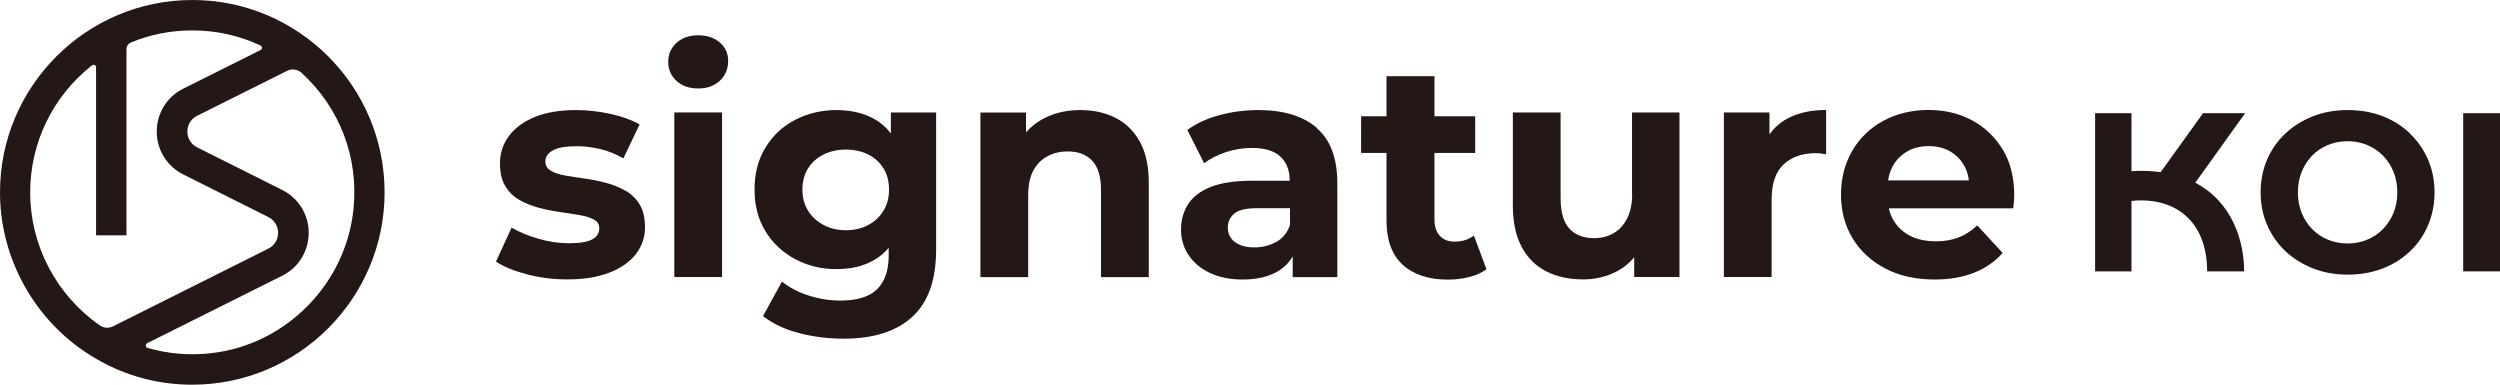
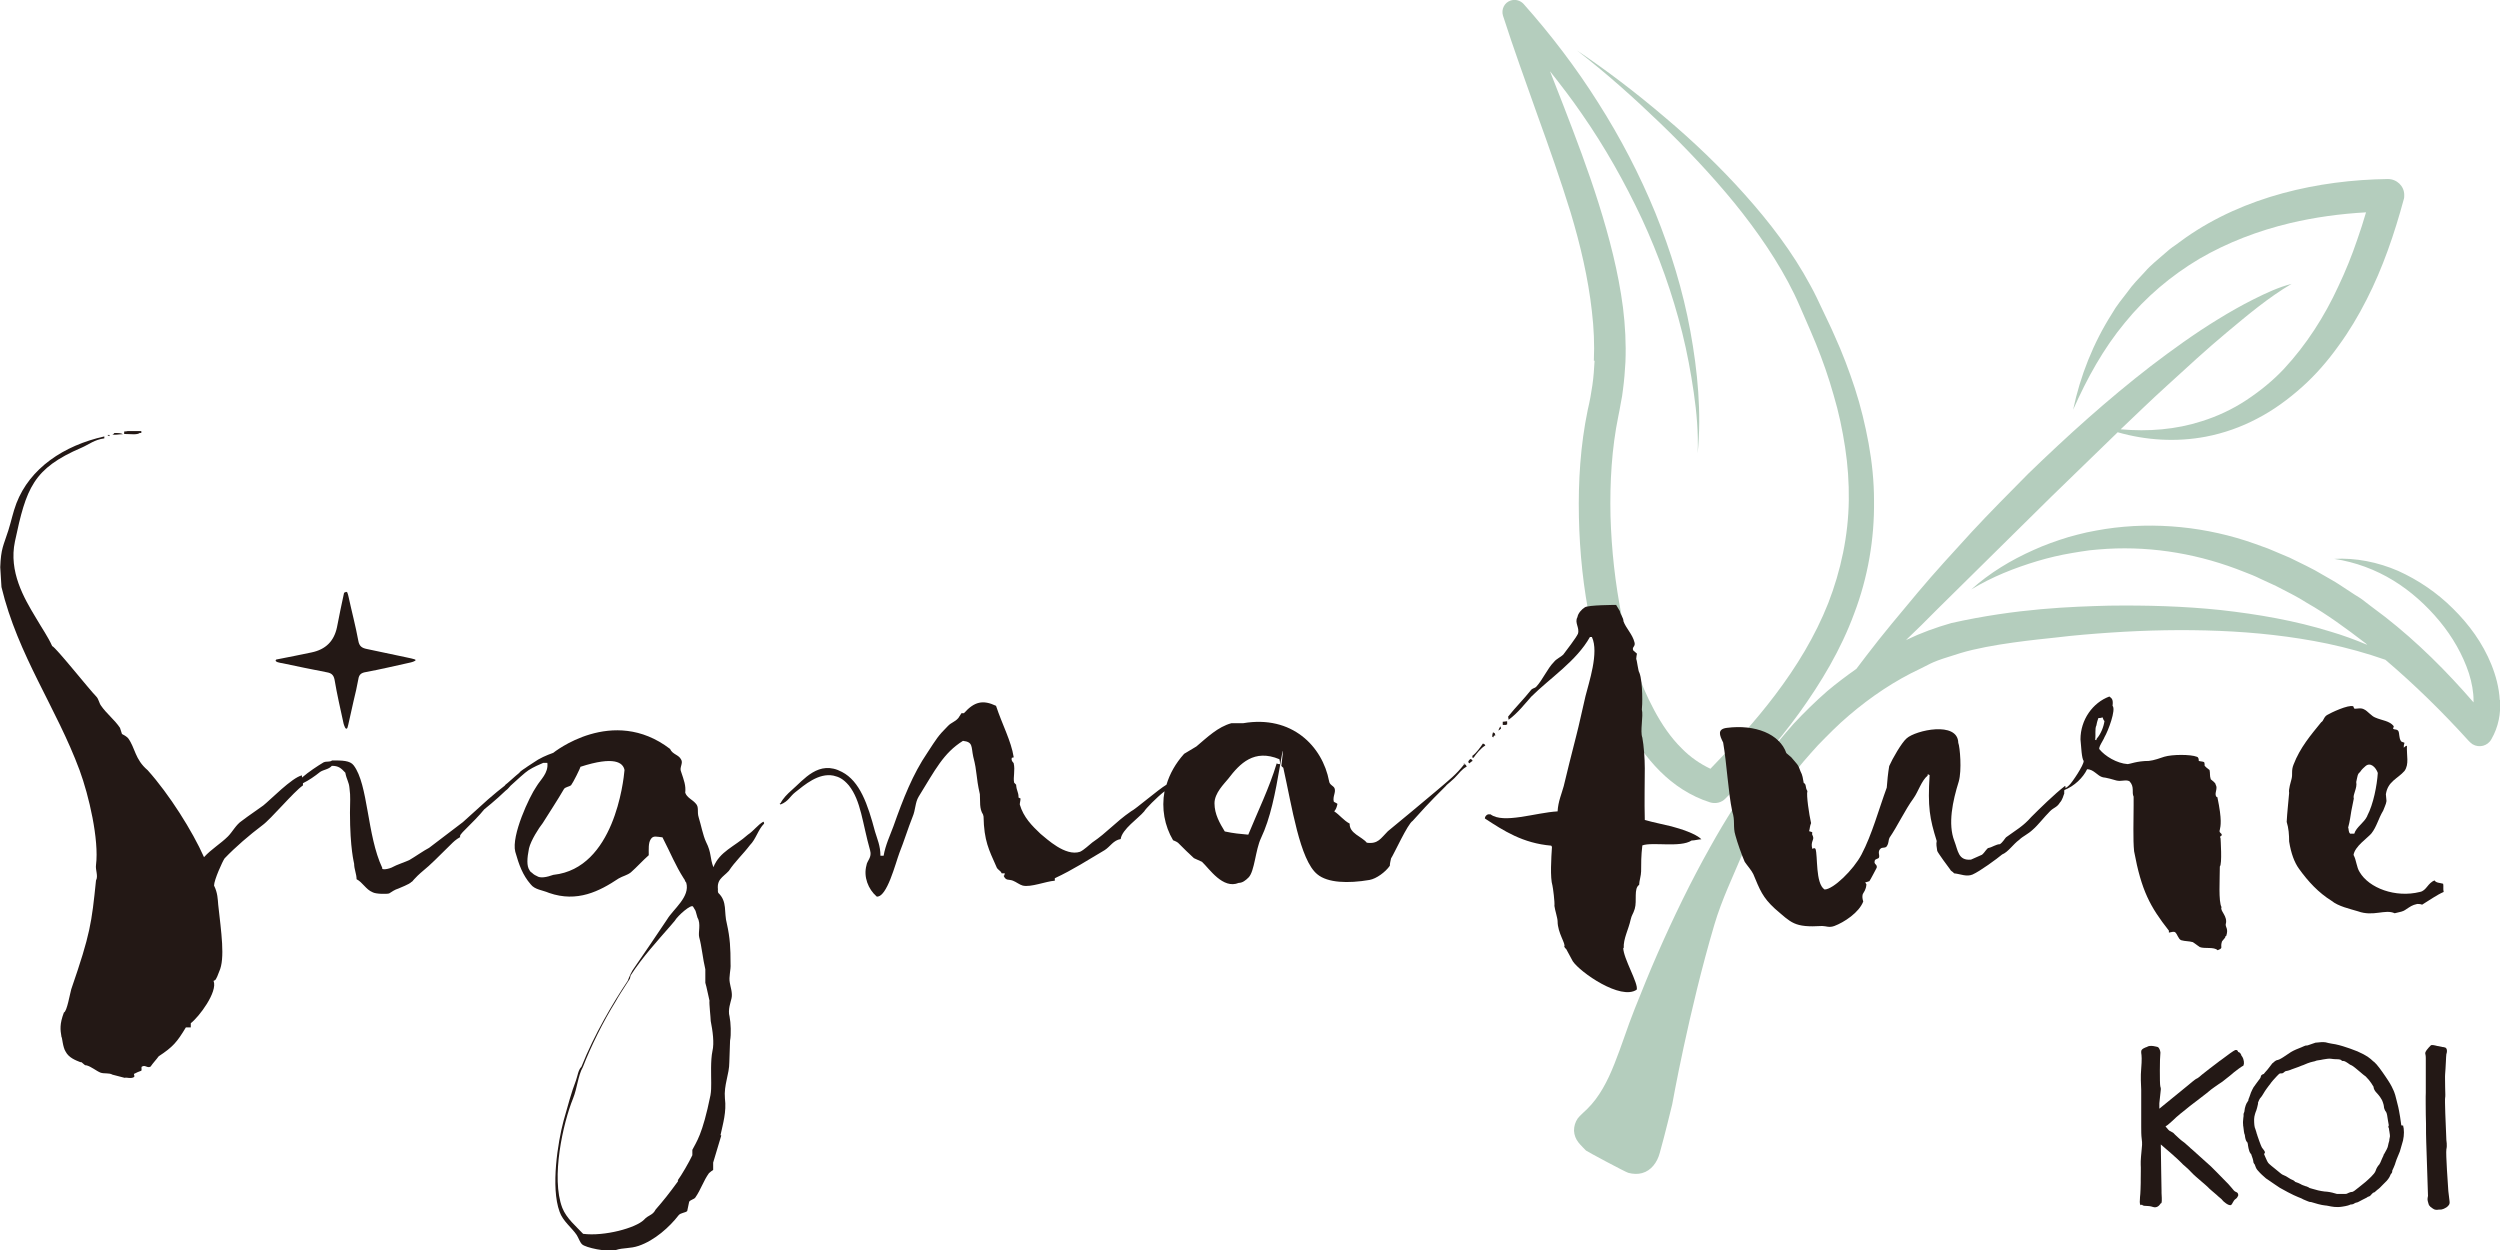
- <svg xmlns="http://www.w3.org/2000/svg" id="b" data-name="圖層 2" width="230.31" height="35.43" viewBox="0 0 230.31 35.43">
+ <svg xmlns="http://www.w3.org/2000/svg" id="b" data-name="圖層 2" width="102.08" height="51.04" viewBox="0 0 102.08 51.04">
  <defs>
    <style>
-       .d {
+       .e {
+         fill: #b4cdbd;
+       }
+ 
+       .f {
        fill: #231815;
      }
    </style>
  </defs>
-   <g id="c" data-name="說明">
-     <g>
+   <g id="c" data-name="b">
+     <g id="d" data-name="c">
      <g>
-         <g>
-           <path class="d" d="M57.6,17.56c-.55-.31-1.15-.55-1.79-.72-.64-.17-1.29-.3-1.94-.39-.66-.09-1.26-.19-1.8-.28-.55-.09-.99-.24-1.32-.44-.34-.2-.51-.48-.51-.86,0-.41,.23-.75,.68-1.01,.45-.26,1.18-.39,2.2-.39,.68,0,1.39,.08,2.13,.25,.74,.17,1.47,.46,2.18,.87l1.49-3.13c-.73-.41-1.63-.74-2.69-.97-1.06-.23-2.12-.35-3.17-.35-1.47,0-2.72,.21-3.75,.62-1.03,.41-1.83,.99-2.4,1.73-.56,.74-.85,1.59-.85,2.55,0,.86,.16,1.57,.49,2.11,.33,.55,.77,.97,1.32,1.28,.55,.31,1.16,.55,1.8,.72,.65,.17,1.3,.3,1.96,.39,.66,.09,1.25,.19,1.79,.28,.54,.09,.97,.23,1.3,.41,.33,.18,.49,.45,.49,.8,0,.43-.21,.77-.63,1.01-.42,.24-1.14,.37-2.16,.37-.92,0-1.86-.14-2.8-.41-.95-.27-1.78-.62-2.49-1.03l-1.44,3.13c.71,.47,1.66,.86,2.85,1.17,1.18,.31,2.42,.47,3.72,.47,1.52,0,2.81-.21,3.87-.62,1.06-.41,1.87-.98,2.44-1.7,.56-.72,.85-1.55,.85-2.47,0-.86-.16-1.57-.49-2.11-.33-.54-.77-.97-1.32-1.28Z" />
-           <path class="d" d="M64.32,3.25c-.83,0-1.49,.24-2,.7-.51,.47-.76,1.05-.76,1.75s.25,1.28,.76,1.75c.51,.47,1.17,.7,2,.7s1.49-.24,2-.72c.51-.48,.76-1.09,.76-1.82,0-.69-.26-1.26-.77-1.7-.52-.44-1.18-.66-1.99-.66Z" />
-           <rect class="d" x="62.12" y="10.36" width="4.4" height="15.16" />
-           <path class="d" d="M82.07,12.29c-.45-.58-.99-1.04-1.62-1.38-.97-.52-2.11-.77-3.42-.77s-2.63,.3-3.78,.9c-1.15,.6-2.06,1.45-2.73,2.55-.68,1.1-1.01,2.39-1.01,3.87s.34,2.75,1.01,3.85c.68,1.1,1.59,1.95,2.73,2.56,1.15,.61,2.4,.92,3.78,.92s2.46-.26,3.42-.79c.54-.3,1.01-.69,1.42-1.16v.71c0,1.37-.36,2.4-1.07,3.1-.71,.69-1.84,1.04-3.38,1.04-1,0-1.98-.16-2.94-.47-.97-.31-1.78-.74-2.44-1.28l-1.75,3.18c.88,.69,1.99,1.22,3.31,1.56,1.32,.35,2.7,.52,4.13,.52,2.74,0,4.85-.67,6.31-2.01,1.47-1.34,2.2-3.41,2.2-6.21V10.36h-4.17v1.93Zm-.68,7.12c-.34,.56-.81,1.01-1.41,1.32-.6,.32-1.29,.48-2.06,.48s-1.43-.16-2.04-.48c-.61-.32-1.09-.76-1.44-1.32-.35-.56-.52-1.21-.52-1.94s.17-1.4,.52-1.96c.35-.55,.83-.98,1.44-1.28,.61-.3,1.29-.45,2.04-.45s1.46,.15,2.06,.45c.6,.3,1.07,.73,1.41,1.28,.34,.55,.51,1.21,.51,1.96s-.17,1.38-.51,1.94Z" />
-           <path class="d" d="M102.77,10.86c-.95-.48-2.02-.72-3.23-.72-1.3,0-2.45,.27-3.47,.82-.6,.32-1.11,.74-1.55,1.23v-1.82h-4.2v15.16h4.4v-7.5c0-.96,.16-1.73,.47-2.31,.31-.58,.74-1.02,1.3-1.32,.55-.3,1.18-.45,1.87-.45,.98,0,1.73,.29,2.27,.87,.54,.58,.8,1.48,.8,2.71v8h4.4v-8.68c0-1.54-.27-2.8-.82-3.79-.55-.99-1.29-1.72-2.24-2.2Z" />
-           <path class="d" d="M121.3,11.77c-1.28-1.09-3.07-1.63-5.38-1.63-1.2,0-2.39,.15-3.55,.46-1.17,.31-2.16,.77-2.99,1.37l1.55,3.07c.56-.43,1.24-.77,2.01-1.03,.78-.25,1.57-.38,2.38-.38,1.18,0,2.06,.26,2.63,.79,.57,.53,.86,1.26,.86,2.2v.03h-3.47c-1.56,0-2.82,.19-3.78,.56-.96,.38-1.66,.91-2.1,1.59-.44,.69-.66,1.47-.66,2.35s.23,1.64,.69,2.34c.46,.7,1.11,1.24,1.96,1.65,.85,.4,1.85,.61,3.02,.61,1.33,0,2.42-.26,3.27-.77,.58-.35,1.02-.81,1.35-1.36v1.91h4.11v-8.65c0-2.31-.64-4.01-1.92-5.1Zm-3.73,10.51c-.59,.34-1.26,.51-2.01,.51s-1.35-.16-1.79-.49c-.44-.33-.66-.77-.66-1.34,0-.51,.19-.93,.58-1.27,.38-.34,1.09-.51,2.13-.51h3.02v1.55c-.24,.7-.66,1.21-1.25,1.55Z" />
-           <path class="d" d="M133.98,22.26c-.56,0-1.01-.18-1.34-.54-.33-.36-.49-.85-.49-1.49v-6.14h3.75v-3.38h-3.75v-3.69h-4.42v3.69h-2.34v3.38h2.34v6.23c0,1.8,.5,3.16,1.49,4.07,1,.91,2.39,1.37,4.17,1.37,.68,0,1.33-.08,1.96-.24,.63-.16,1.16-.4,1.59-.72l-1.16-3.1c-.49,.38-1.09,.56-1.8,.56Z" />
-           <path class="d" d="M150.36,17.89c0,.9-.16,1.65-.47,2.25-.31,.6-.73,1.05-1.25,1.35-.53,.3-1.13,.45-1.8,.45-.98,0-1.73-.3-2.27-.89-.54-.59-.8-1.53-.8-2.8v-7.89h-4.4v8.57c0,1.54,.27,2.82,.82,3.83,.54,1.01,1.31,1.77,2.28,2.25,.98,.49,2.1,.73,3.38,.73,1.16,0,2.24-.27,3.21-.8,.58-.32,1.07-.74,1.49-1.24v1.82h4.17V10.36h-4.37v7.52Z" />
-           <path class="d" d="M163.01,12.38v-2.02h-4.2v15.16h4.4v-7.16c0-1.45,.37-2.52,1.1-3.21,.73-.69,1.72-1.04,2.96-1.04,.15,0,.31,0,.47,.03,.16,.02,.32,.05,.49,.08v-4.09c-1.43,0-2.64,.28-3.64,.83-.64,.36-1.16,.84-1.58,1.41Z" />
-           <path class="d" d="M184.51,13.8c-.7-1.16-1.64-2.07-2.83-2.71-1.19-.64-2.53-.96-4.02-.96s-2.93,.33-4.16,1c-1.23,.67-2.19,1.59-2.87,2.78-.69,1.18-1.03,2.53-1.03,4.03s.36,2.84,1.07,4.02c.71,1.17,1.72,2.1,3.02,2.78,1.3,.68,2.81,1.01,4.54,1.01,1.37,0,2.58-.21,3.64-.63,1.05-.42,1.93-1.03,2.62-1.82l-2.34-2.54c-.51,.49-1.07,.86-1.68,1.1-.61,.24-1.31,.37-2.1,.37-.92,0-1.71-.16-2.37-.49-.66-.33-1.17-.8-1.55-1.42-.21-.34-.35-.72-.44-1.13h11.46c.02-.19,.04-.39,.06-.61,.02-.22,.03-.41,.03-.58,0-1.63-.35-3.03-1.04-4.2Zm-8.81,.15c.57-.33,1.24-.49,1.99-.49s1.41,.16,1.97,.49c.56,.33,1,.78,1.32,1.37,.21,.39,.34,.82,.4,1.3h-7.44c.07-.47,.21-.9,.41-1.28,.32-.59,.77-1.05,1.34-1.38Z" />
-         </g>
-         <g>
-           <path class="d" d="M222,12.27c-.73-.68-1.57-1.21-2.54-1.58-.97-.37-2.03-.55-3.19-.55s-2.22,.19-3.19,.57c-.97,.38-1.82,.91-2.54,1.59-.73,.68-1.29,1.48-1.68,2.4-.4,.91-.6,1.92-.6,3.02s.2,2.09,.6,3.01c.4,.92,.96,1.72,1.68,2.41,.73,.68,1.58,1.21,2.55,1.59,.98,.38,2.04,.57,3.2,.57s2.2-.19,3.17-.55c.97-.37,1.82-.9,2.54-1.58,.73-.68,1.29-1.49,1.68-2.42,.4-.93,.6-1.94,.6-3.02s-.2-2.11-.6-3.03c-.4-.92-.96-1.72-1.68-2.41Zm-1.5,7.34c-.23,.57-.55,1.06-.97,1.49-.42,.43-.9,.75-1.45,.98-.55,.23-1.15,.35-1.81,.35s-1.26-.12-1.82-.35c-.56-.23-1.04-.56-1.45-.98-.41-.43-.73-.92-.96-1.49-.23-.57-.35-1.2-.35-1.89s.12-1.33,.35-1.89c.23-.57,.55-1.06,.96-1.49,.41-.43,.9-.75,1.45-.98,.56-.23,1.16-.35,1.82-.35s1.26,.12,1.81,.35c.55,.23,1.04,.56,1.45,.98,.42,.43,.74,.92,.97,1.49,.23,.57,.35,1.2,.35,1.89s-.12,1.33-.35,1.89Z" />
-           <rect class="d" x="226.92" y="10.43" width="3.39" height="14.57" />
-           <path class="d" d="M202.24,16.83l4.59-6.4h-3.88l-3.9,5.43c-.56-.08-1.16-.12-1.8-.12-.31,0-.6,.01-.89,.03v-5.34h-3.35v14.57h3.35v-6.49c.29-.03,.59-.05,.89-.05,3.44,0,6.08,2.15,6.08,6.54h3.41c0-2.84-1.12-6.41-4.52-8.17Z" />
-         </g>
+         <path class="e" d="M65.11,14.73c-.02,.33-.04,.66-.09,1-.03,.16-.05,.33-.08,.49l-.05,.25-.06,.27c-.3,1.45-.39,2.92-.36,4.37,.03,1.45,.18,2.91,.48,4.34,.3,1.43,.75,2.85,1.47,4.18,.36,.66,.8,1.3,1.36,1.86,.56,.56,1.25,1.02,2.04,1.27h0c.22,.07,.47,.02,.64-.16,1.07-1.08,2.09-2.23,3-3.48,.9-1.25,1.71-2.6,2.25-4.07,.56-1.47,.83-3.04,.81-4.61,0-.78-.08-1.56-.22-2.33-.14-.76-.32-1.51-.56-2.25-.24-.73-.51-1.45-.83-2.15-.15-.35-.32-.69-.48-1.03-.16-.34-.32-.69-.51-1.03-.73-1.36-1.67-2.58-2.68-3.71s-2.11-2.18-3.26-3.15c-1.15-.98-2.35-1.9-3.59-2.73,1.19,.92,2.31,1.92,3.39,2.96,1.08,1.04,2.11,2.13,3.05,3.28,.93,1.15,1.79,2.39,2.43,3.7,.16,.33,.3,.67,.45,1.01,.15,.34,.3,.69,.44,1.03,.28,.69,.52,1.38,.72,2.09,.21,.7,.36,1.42,.47,2.14,.11,.72,.16,1.44,.15,2.16-.02,1.44-.32,2.86-.84,4.2-.53,1.34-1.29,2.59-2.17,3.75-.8,1.06-1.7,2.04-2.64,3.01-.42-.2-.82-.47-1.17-.83-.45-.44-.82-.99-1.13-1.57-.63-1.17-1.04-2.48-1.32-3.82-.27-1.35-.42-2.72-.46-4.1-.03-1.38,.05-2.76,.32-4.08l.05-.25,.05-.28c.04-.19,.07-.37,.09-.56,.05-.37,.08-.75,.1-1.12,.03-.75-.01-1.49-.1-2.22-.19-1.46-.56-2.87-.99-4.24s-.94-2.71-1.45-4.03c-.18-.46-.36-.93-.54-1.38,.45,.57,.89,1.14,1.3,1.74,.94,1.35,1.75,2.79,2.45,4.28,.69,1.49,1.25,3.06,1.65,4.66,.2,.8,.35,1.62,.47,2.44s.19,1.65,.16,2.48c.16-1.66,0-3.35-.3-4.99-.3-1.65-.8-3.27-1.43-4.83-.64-1.56-1.42-3.06-2.33-4.49-.9-1.43-1.93-2.78-3.05-4.04-.13-.14-.33-.2-.52-.14-.26,.08-.4,.36-.32,.62h0c.44,1.37,.93,2.71,1.4,4.04,.48,1.33,.95,2.66,1.36,3.99,.4,1.33,.72,2.69,.87,4.04,.08,.68,.11,1.35,.08,2.02h0Z" />
+         <path class="e" d="M102.07,28.58c-.03-.51-.16-.99-.34-1.44-.36-.89-.92-1.65-1.57-2.29-.65-.65-1.42-1.17-2.24-1.54-.83-.36-1.74-.54-2.61-.49,.87,.13,1.69,.44,2.41,.88,.72,.44,1.36,1.02,1.89,1.66,.53,.64,.95,1.37,1.2,2.13,.12,.38,.19,.76,.19,1.12v.07c-1.09-1.26-2.28-2.45-3.61-3.49l-.61-.46-.3-.23c-.1-.08-.21-.14-.32-.21l-.64-.42c-.21-.14-.44-.26-.66-.39-.44-.27-.91-.48-1.37-.71-.23-.1-.47-.2-.71-.3-.12-.05-.23-.1-.36-.14l-.36-.13c-1.94-.69-4.07-.91-6.1-.6-.26,.04-.51,.09-.76,.14-.25,.06-.5,.12-.74,.19-.49,.15-.97,.32-1.43,.53-.92,.41-1.8,.94-2.54,1.61,.85-.52,1.77-.88,2.7-1.16,.47-.14,.94-.25,1.42-.33,.24-.04,.48-.08,.71-.11,.24-.02,.48-.05,.72-.06,1.92-.11,3.82,.23,5.59,.94l.33,.13c.11,.04,.22,.1,.33,.15l.65,.3c.42,.22,.86,.43,1.26,.69,.83,.47,1.61,1.05,2.37,1.63,.03,.02,.06,.05,.09,.08-.5-.21-.99-.39-1.5-.54-1.45-.45-2.96-.71-4.48-.88-1.51-.16-3.04-.2-4.56-.18-1.51,.04-3.76,.11-6.44,.71-.63,.18-1.24,.4-1.82,.68-.02,0-.03,.02-.05,.03,.43-.41,.86-.83,1.27-1.25l4.68-4.62c.9-.88,1.81-1.75,2.71-2.63,1.15,.33,2.39,.41,3.6,.18,.73-.14,1.44-.39,2.1-.74,.66-.34,1.27-.79,1.83-1.29,.56-.5,1.05-1.07,1.48-1.67,.44-.6,.82-1.24,1.15-1.89,.67-1.31,1.14-2.7,1.52-4.1,.02-.05,.02-.12,.02-.18,0-.36-.3-.65-.67-.65h0c-1.44,.02-2.89,.2-4.29,.58-1.4,.38-2.76,.97-3.96,1.81l-.44,.32c-.07,.05-.15,.1-.22,.16l-.21,.18c-.27,.24-.56,.46-.8,.74-.25,.27-.5,.52-.71,.82-.22,.29-.45,.56-.63,.88-.77,1.21-1.3,2.55-1.59,3.93,.57-1.29,1.24-2.5,2.11-3.55,.86-1.06,1.9-1.93,3.04-2.61,1.15-.67,2.41-1.15,3.71-1.46,1.01-.24,2.05-.38,3.1-.44-.11,.38-.23,.75-.36,1.12-.22,.65-.48,1.29-.77,1.9-.57,1.24-1.31,2.39-2.22,3.37-.46,.49-.98,.91-1.54,1.28-.56,.37-1.18,.66-1.82,.86-1.05,.34-2.18,.43-3.31,.33,.63-.6,1.25-1.2,1.9-1.79,.81-.74,1.61-1.48,2.45-2.18s1.68-1.41,2.63-1.97c-.54,.14-1.05,.38-1.55,.63-.5,.25-.99,.53-1.46,.82-.95,.58-1.86,1.24-2.74,1.91-1.76,1.36-3.41,2.85-5,4.39-.78,.79-1.56,1.57-2.31,2.38-.37,.41-.75,.82-1.12,1.23l-.55,.62c-.18,.21-.36,.42-.54,.63-.71,.85-1.42,1.69-2.09,2.57-.14,.18-.27,.36-.41,.54-.41,.29-.81,.59-1.19,.91-.48,.42-.94,.87-1.37,1.33-.42,.48-.83,.96-1.2,1.48-.45,.62-.86,1.27-1.24,1.93-.34,.53-.66,1.07-.96,1.61-.8,1.42-1.51,2.89-2.16,4.37-.33,.75-.63,1.5-.93,2.25-.15,.38-.29,.76-.42,1.14s-.27,.75-.41,1.11c-.28,.71-.62,1.36-1.11,1.84,0,0-.34,.31-.39,.39-.1,.15-.15,.31-.15,.5,.01,.18,.07,.34,.19,.49,.06,.08,.3,.32,.3,.32,.03,.03,1.63,.89,1.73,.91,.19,.05,.38,.06,.56,.01,.37-.1,.62-.44,.72-.82l.17-.63,.15-.59,.19-.77s.68-3.82,1.72-7.33c.3-1.02,.77-1.99,1.18-2.97,.56-1.06,1.19-2.06,1.91-3,.35-.48,.74-.92,1.14-1.36,.41-.42,.82-.84,1.27-1.22,.89-.76,1.87-1.42,2.92-1.91,.52-.25,.38-.25,1.62-.63,1.25-.38,3.19-.56,3.92-.64,.74-.09,1.48-.15,2.22-.2,1.48-.1,2.96-.13,4.44-.07s2.96,.22,4.41,.52c.8,.17,1.6,.39,2.37,.66,1.2,1.02,2.33,2.13,3.4,3.31l.03,.03s.08,.08,.13,.11c.27,.16,.62,.07,.77-.21,.29-.5,.39-1.07,.35-1.58v-.02Zm-35.95,17.85h0Zm2.08-5.66h0v0h0Z" />
      </g>
-       <path class="d" d="M17.72,0C7.95,0,0,7.95,0,17.72c0,5.62,2.72,10.96,7.27,14.3,.74,.54,1.54,1.03,2.36,1.46,2.52,1.3,5.24,1.96,8.08,1.96,9.77,0,17.72-7.95,17.72-17.72S27.49,0,17.72,0ZM8.47,6.02s.09-.05,.15-.05c.04,0,.07,0,.1,.02,.08,.04,.13,.12,.13,.21v15.48h2.8V4.55c0-.28,.17-.54,.42-.64,1.8-.74,3.7-1.11,5.64-1.11,2.2,0,4.31,.47,6.29,1.39,.12,.06,.13,.17,.13,.21,0,.03,0,.15-.13,.21l-7.12,3.56c-1.51,.75-2.44,2.27-2.44,3.95s.94,3.2,2.44,3.95l7.85,3.93c.55,.28,.89,.83,.89,1.45s-.34,1.17-.89,1.45l-14.33,7.17c-.38,.19-.84,.16-1.2-.09-4.02-2.8-6.42-7.38-6.42-12.25,0-4.58,2.07-8.84,5.68-11.7Zm5.08,25.6l12.45-6.22c1.51-.75,2.44-2.27,2.44-3.95s-.94-3.2-2.44-3.95l-7.85-3.93c-.55-.28-.89-.83-.89-1.45s.34-1.17,.89-1.45l8.31-4.15c.17-.08,.34-.12,.52-.12,.29,0,.57,.1,.79,.3,3.54,3.23,5.29,7.82,4.79,12.6-.71,6.83-6.16,12.39-12.97,13.22-2.04,.25-4.06,.09-6-.47-.14-.04-.16-.16-.16-.2,0-.04,0-.17,.13-.23Z" />
+       <g>
+         <path class="f" d="M14.05,24.2c-.1,.47-.2,.93-.29,1.41-.12,.57-.46,.91-1.04,1.03-.45,.09-.9,.19-1.44,.29-.11,.1,.18,.14,.25,.15,.6,.13,1.2,.25,1.81,.37,.18,.03,.28,.1,.32,.3,.1,.6,.24,1.2,.37,1.8,.02,.06,.08,.28,.15,.18,.03-.04,.17-.75,.26-1.12,.07-.29,.14-.58,.19-.87,.03-.21,.13-.27,.32-.3,.59-.11,1.18-.25,1.77-.38,.06-.01,.25-.06,.25-.11,0-.04-.31-.09-.43-.12-.52-.11-1.04-.22-1.56-.33-.2-.04-.31-.11-.35-.34-.11-.6-.27-1.2-.4-1.8-.01-.05-.03-.12-.05-.17-.02-.02-.06-.04-.09,0" />
+         <path class="f" d="M4.47,17.81v-.05h-.08s0,.02,.08,.05Z" />
+         <path class="f" d="M5.02,17.73c-.08-.05-.2-.05-.35-.05-.03,.03,0,.03-.08,.05,.08,.05,.25,0,.42,0Z" />
+         <path class="f" d="M5.72,17.68h.05v-.08h-.55s-.08,.02-.15,.02v.1c.28,0,.53,.05,.65-.05h0Z" />
+         <path class="f" d="M29.42,46.35c.1-.47,.25-.95,.18-1.5-.05-.55,.18-.98,.18-1.48l.03-.88c.05-.25,.03-.73-.02-.98-.08-.28,.05-.6,.08-.75,.05-.22-.05-.48-.07-.63-.05-.25,.05-.53,.03-.78,0-.63-.02-1.05-.15-1.63-.13-.48,.03-.9-.35-1.26-.02-.05-.02-.1-.02-.15l.02,.1c-.1-.5,.18-.58,.43-.85,.25-.38,.58-.68,.86-1.05,.25-.25,.33-.63,.58-.88,0-.02,0-.05-.03-.08-.23,.13-.4,.38-.63,.53-.56,.5-1.15,.68-1.41,1.33-.15-.38-.07-.58-.3-1.03-.13-.28-.2-.68-.3-1-.08-.25,.03-.42-.13-.58-.13-.15-.35-.23-.42-.43,.03-.3-.05-.5-.17-.86-.08-.17,.1-.35,0-.5-.1-.2-.35-.2-.45-.43-2.35-1.8-4.77,.16-4.77,.16-.28,.1-.56,.22-.81,.4l-.23,.15c-.13,.1-.28,.17-.35,.27-.13,.1-.53,.47-.56,.48-.01,.01-.02,.03-.03,.04h0c-.19,.15-.42,.33-.68,.56l-1.03,.93-1.38,1.05c-.2,.1-.6,.38-.81,.5-.1,.05-.58,.22-.65,.27-.17,.1-.5,.15-.45,.05-.63-1.33-.57-3.41-1.17-4.19-.15-.2-.47-.2-.88-.2-.1,.08-.22,.02-.35,.08-.25,.15-.6,.38-.88,.62v-.09c-.4,.08-1.31,1.02-1.58,1.23-.3,.22-.58,.4-.88,.63-.23,.15-.38,.45-.56,.63-.3,.3-.68,.52-.98,.85-.47-1.06-1.42-2.57-2.3-3.55-.53-.45-.5-.9-.8-1.31-.08-.08-.17-.13-.25-.17l-.08-.25c-.22-.33-.55-.58-.77-.9-.08-.1-.1-.28-.2-.38-.28-.28-1.65-2.01-1.8-2.06-.17-.38-.4-.7-.68-1.18-.47-.78-1.1-1.86-.84-3.09,.46-2.18,.74-2.98,2.72-3.83,.3-.13,.53-.33,.93-.38v-.08c-1.66,.37-3.04,1.3-3.59,2.73-.15,.4-.2,.7-.33,1.11-.2,.63-.3,.72-.33,1.5l.05,.81c.67,2.79,2.24,4.92,3.19,7.48,.38,1.03,.8,2.84,.67,3.87-.03,.2,.1,.45,0,.63-.18,1.75-.23,2.18-1.01,4.44-.05,.17-.18,.93-.3,.95-.18,.48-.15,.7-.1,1,.03,0,.05,.42,.17,.6,.13,.25,.4,.35,.6,.43,.08-.03,.15,.15,.25,.13,.2,.05,.4,.23,.58,.3,.15,.05,.35,0,.48,.08l.5,.13c.08-.03,.25,.05,.38-.03,.05-.08,0-.02,0-.13,.1-.05,.2-.1,.3-.13,.03-.05-.02-.15,.03-.17,.13-.08,.22,.08,.35,0,.1-.15,.23-.28,.33-.42,.58-.38,.75-.58,1.11-1.18h.2v-.17c.33-.25,1.11-1.28,.93-1.73,.08-.03,.1-.03,.23-.38,.25-.53,.08-1.63-.04-2.73-.02-.22-.02-.48-.17-.78,0-.23,.35-1,.43-1.11,.45-.47,1.01-.95,1.54-1.35,.35-.25,1.29-1.38,1.66-1.63v-.09c.23-.11,.49-.29,.7-.46,.15-.1,.35-.1,.48-.25,.28,0,.38,.1,.55,.28,.05,.28,.15,.38,.17,.63,.05,.35,.02,.58,.02,1,0,1.48,.17,2.06,.17,2.09,0,.22,.1,.42,.1,.63,.25,.13,.38,.42,.65,.53,.13,.08,.6,.08,.68,.05,.13-.08,.22-.15,.38-.2,.05-.03,.45-.17,.53-.27,.05,0,.05-.1,.53-.5,.17-.13,.6-.55,1.08-1.03,.1-.1,.2-.2,.38-.3-.03-.08,.05-.13,.1-.2,.38-.38,.7-.7,.88-.93,0,0,.5-.4,.88-.77,.08-.05,.15-.15,.2-.2h0c.23-.21,.6-.55,.73-.63,.2-.13,.48-.25,.6-.3h.17c.05,.42-.28,.68-.45,.97-.28,.4-1.03,2-.86,2.66,.15,.53,.3,.95,.63,1.33,.17,.22,.47,.23,.75,.35,1.15,.4,2.06-.07,2.84-.59,.17-.1,.35-.13,.5-.25,.25-.22,.48-.48,.73-.7,0-.25-.02-.5,.08-.65,.1-.17,.25-.1,.48-.08,.35,.68,.52,1.13,.87,1.68,.05,.05,.05,.13,.1,.17,.17,.58-.53,1.08-.78,1.5-.4,.6-.93,1.38-1.33,1.96-.13,.17-.2,.35-.28,.55-.6,.9-1.36,2.18-1.89,3.51-.13,.13-.15,.35-.22,.55-.2,.52-.33,1.03-.51,1.66-.23,.86-.53,2.71-.16,3.71,.13,.38,.5,.65,.7,.95,.08,.13,.13,.3,.22,.38,.13,.13,1.03,.33,1.38,.23,.3-.1,.58-.05,.93-.17,.65-.22,1.26-.77,1.63-1.25,.08-.1,.28-.1,.35-.17l.08-.38c.05-.08,.2-.1,.25-.17,.23-.33,.33-.68,.56-1,.05-.05,.13-.1,.17-.13v-.3l.33-1.1h.01Zm-6.82-10.63c-.28,.1-.54,.15-.68,.05-.07-.03-.1-.05-.14-.08-.03-.03-.07-.06-.11-.09-.02-.02-.04-.04-.05-.07-.12-.17-.1-.49-.02-.89,.08-.33,.4-.83,.56-1.03,.25-.4,.63-.98,.86-1.38,.05-.1,.22-.1,.3-.17,.08-.1,.38-.7,.38-.75,1.39-.45,1.74-.17,1.8,.13-.04,.47-.43,4.01-2.89,4.28Zm5.08,12.52c-.38,.52-.58,.77-.91,1.15-.13,.25-.28,.2-.48,.42-.33,.33-1.61,.68-2.48,.57-.28-.3-.68-.63-.85-1.06-.47-1.23,.03-3.46,.44-4.47,.17-.42,.2-.93,.4-1.28,.33-.85,.83-1.86,1.34-2.68,.08-.15,.3-.5,.58-.93l.03-.13c.48-.75,1.11-1.43,1.63-2.03l.17-.2c.13-.22,.68-.7,.75-.58l.1,.17,.08,.28c.15,.25,.02,.6,.07,.8,.1,.35,.15,.9,.25,1.31v.55c.05,.15,.13,.58,.17,.73-.02,.1,.05,.7,.05,.83,.08,.4,.15,.9,.07,1.23-.08,.38-.05,1-.05,1.3,0,.17,0,.33-.03,.5-.33,1.63-.58,1.91-.74,2.23v.22c-.13,.28-.45,.83-.6,1.03h.02Z" />
+         <path class="f" d="M59.8,31.19c-.36,.46-.61,.64-1.17,1.12-.54,.45-1.44,1.21-1.96,1.63-.3,.3-.4,.53-.86,.47-.2-.25-.72-.38-.7-.78-.25-.13-.4-.35-.63-.5,.08-.1,.1-.17,.13-.3,0-.03-.15-.08-.15-.1-.05-.22,.1-.38,.03-.55-.05-.1-.2-.13-.22-.28-.27-1.43-1.52-2.71-3.51-2.37h-.48c-.55,.15-.98,.57-1.43,.95l-.5,.3c-.35,.39-.59,.82-.72,1.26-.34,.2-1.26,1-1.45,1.09-.65,.45-.96,.85-1.58,1.27-.13,.1-.33,.3-.5,.38-.6,.2-1.36-.53-1.61-.73-.35-.33-.7-.68-.85-1.2,0-.08,.03-.15,.03-.25-.03,0-.05-.03-.08-.03,0-.25-.08-.25-.1-.53l-.08-.08c-.05-.22,.05-.5-.02-.8-.03-.05-.1-.08-.08-.2,0-.05,.08,0,.08-.05-.1-.65-.47-1.33-.72-2.09-.53-.25-.88-.18-1.31,.3h-.1l-.13,.2c-.15,.17-.28,.17-.43,.33-.4,.4-.45,.5-.83,1.08-.6,.88-.99,1.88-1.39,3.01-.13,.35-.33,.78-.4,1.2h-.13c0-.4-.13-.68-.22-.98-.3-1.13-.62-2.06-1.35-2.44-.95-.51-1.56,.32-2.06,.75-.17,.15-.35,.33-.45,.53h-.03s0,.03,.03,.05c.33-.13,.38-.33,.6-.5,.38-.3,.95-.8,1.56-.68,.22,.05,.4,.13,.63,.4,.5,.63,.55,1.53,.87,2.66,.08,.28-.13,.42-.15,.6-.13,.47,.07,.98,.42,1.28,.42,.03,.76-1.35,.93-1.8,.17-.42,.35-1,.53-1.45,.13-.3,.1-.58,.25-.83,.68-1.1,1.01-1.78,1.81-2.28,.42,.05,.33,.23,.42,.65,.17,.65,.1,.78,.27,1.53,.02,.3-.03,.58,.13,.83l.02,.08c.02,1,.22,1.36,.52,2.04,.05,.15,.17,.15,.22,.28h.13c-.03,.08,0,.08-.05,.1,.1,.22,.2,.13,.38,.2,.13,.05,.28,.17,.4,.2,.33,.08,.93-.17,1.31-.2v-.1c.75-.35,1.36-.75,2.04-1.15,.23-.15,.35-.4,.65-.45,.05-.4,.73-.85,.96-1.13,.06-.11,.5-.56,.83-.82-.13,.7,0,1.41,.35,2,.08,.03,.2,.08,.25,.15,.17,.17,.4,.4,.6,.58l.33,.15c.3,.28,.85,1.13,1.5,.86,.15,0,.28-.1,.4-.22,.25-.25,.28-1.13,.51-1.61,.38-.8,.58-1.81,.78-2.98,.13-.78,.15-.78,.05,.03,.03,.05,0,0,.08,.08,.35,1.56,.67,3.77,1.39,4.35,.42,.35,1.25,.38,2.13,.23,.28-.05,.65-.32,.83-.58,0-.1,.03-.2,.05-.3,.13-.2,.68-1.41,.88-1.53,.3-.33,.6-.68,1.38-1.45h-.01c.11-.09,.22-.19,.34-.3,.2-.2,.28-.35,.5-.47-.08-.13,0-.05-.13-.1l.02-.03Zm-8.84,2.89c-.33-.03-.58-.05-.95-.13-.2-.33-.42-.7-.42-1.15,0-.42,.4-.8,.56-1,.48-.63,1.06-1.23,2.09-.8,.02,.07,.03,.13,.02,.2-.05,0-.08,0-.13-.03-.3,1-.78,1.98-1.16,2.91h0Z" />
+         <path class="f" d="M61.26,29.66c-.03,.05-.06,.11-.08,.17l.05-.03c.1-.08,.05-.05,.03-.15h0Z" />
+         <path class="f" d="M60.96,29.91c-.02,.05-.03,.11-.03,.17l.05,.03c0-.08,.05-.08,.08-.08-.05-.13,.03-.05-.1-.13Z" />
+         <path class="f" d="M61.36,29.47v.13h.13s.03-.02,.05-.02v-.13l-.17,.02Z" />
+         <path class="f" d="M60.55,30.36c-.1,.15-.28,.4-.43,.5v.08h.05c.1-.15,.3-.4,.48-.5-.08-.1,0-.03-.1-.08Z" />
+         <path class="f" d="M66.3,38.71c-.02-.38,.2-.77,.28-1.15,.05-.22,.1-.22,.17-.45,.1-.33-.05-.83,.18-.98,0-.15,.08-.38,.08-.55,0-.33,0-.63,.05-1.06,.4-.15,1.56,.1,2.01-.2,.13,0,.28-.05,.4-.05-.22-.23-.85-.43-1.23-.53-.4-.1-.7-.15-1.08-.26-.02-.78,0-1.45,0-2.11,0-.4-.04-.93-.1-1.25-.1-.27,.05-.88-.02-1.15,.02-.1,.05-1.11-.1-1.5-.05-.05-.1-.53-.13-.56,0-.08,.02-.15,.03-.22l-.15-.13c-.07-.15,.1-.15,.05-.33-.08-.33-.35-.58-.45-.86,0-.15-.13-.28-.15-.42l-.15-.25s-1.15,0-1.28,.1c-.13,.08-.28,.25-.3,.4-.13,.23,.1,.43,.02,.68-.08,.17-.47,.68-.6,.85-.1,.1-.28,.17-.38,.3-.27,.27-.45,.72-.73,1.02-.05,.05-.15,.05-.21,.13-.3,.38-.63,.7-.93,1.08,0,.05,.02,.08,.02,.13,.38-.28,.66-.65,.93-.95,.78-.77,1.84-1.45,2.39-2.43h.08c.3,.63-.13,1.88-.26,2.41-.15,.63-.25,1.13-.38,1.63-.23,.9-.35,1.38-.51,2.05-.08,.3-.23,.63-.25,1.03-.9,.05-2.21,.52-2.74,.12h-.1c-.08,.03-.13,.1-.13,.17,.78,.51,1.55,1.01,2.71,1.11l.03,.05c-.03,.45-.08,1.26,.02,1.58,.02,.08,.1,.68,.08,.83,.02,.17,.13,.5,.13,.63,0,.48,.35,.93,.27,1.03,.05,.08,.02,.05,.08,.1l.27,.5c.3,.45,1.96,1.61,2.61,1.16,.08-.25-.55-1.28-.55-1.71h-.01Z" />
+         <path class="f" d="M60.05,30.99s-.08,.03-.1,.13l.05,.05c.08-.08,.1-.08,.13-.1l-.03-.05-.05-.03h0Z" />
+         <path class="f" d="M90.9,38.22c.1-.3-.03-.35-.02-.48,.1-.33-.25-.55-.17-.7-.13-.22-.07-1.15-.07-1.66,.1-.08,.03-1.13,.03-1.15-.05-.1,.03-.08,.05-.13,0-.1-.13-.08-.08-.22,.03-.15,.1-.38-.1-1.33-.03,0-.05-.03-.05-.03-.08-.13,.08-.33-.02-.48,0-.08-.15-.17-.2-.22-.05-.15-.02-.25-.05-.38-.05-.03-.17-.13-.2-.17,0-.05,0-.1-.02-.15-.05-.03-.17-.03-.22-.05,0-.05,0-.15-.08-.17-.25-.1-1-.1-1.33,0-.15,.05-.42,.15-.63,.17-.48,0-.78,.13-.86,.13-.45-.03-.93-.33-1.15-.6-.08-.05,.17-.4,.2-.5,.15-.25,.48-1.13,.33-1.28,.03-.25-.02-.3-.13-.38-.68,.25-1.18,.95-1.18,1.75,.03,.33,.05,.78,.13,.88,.02,.15-.48,.9-.6,1-.05,.05-.09,.08-.14,.11,0-.04,0-.08-.02-.09-.43,.33-1.06,.95-1.38,1.27-.33,.38-.65,.55-1.03,.83-.05,.05-.13,.2-.25,.28-.15,0-.33,.13-.45,.15-.08,0-.15,.17-.28,.28l-.45,.2c-.53,.05-.53-.38-.68-.76-.27-.7-.07-1.63,.18-2.43,.13-.45,.05-1.41-.02-1.58-.02-.9-1.75-.51-2.11-.18-.2,.17-.58,.83-.71,1.13-.05,.3-.08,.6-.1,.88-.33,.9-.6,1.91-1.03,2.73-.33,.63-1.16,1.43-1.51,1.43-.38-.25-.27-1.38-.37-1.66-.08-.05-.03-.03-.13,0-.08-.3,.08-.35,.03-.5-.03-.1-.05-.05-.03-.17-.03-.03-.08-.03-.13-.05,.03-.1,.03-.22,.08-.33-.08-.35-.2-1.15-.15-1.31-.1-.15-.03-.28-.15-.33-.03-.17-.05-.33-.13-.47-.1-.3-.15-.3-.38-.58l-.2-.17c-.27-.78-1.27-1.18-2.43-1.03-.4,.05-.3,.3-.15,.6,.15,.88,.2,1.98,.37,2.81,.13,.38,.02,.63,.13,.98,.08,.3,.25,.78,.38,1.08,.1,.15,.28,.35,.35,.5,.27,.65,.38,.95,.88,1.41,.68,.58,.78,.78,1.93,.71,.17,0,.28,.08,.5,0,.4-.15,1.01-.55,1.18-1-.03-.1-.05-.2-.02-.3,.05-.1,.13-.17,.15-.4l-.05-.08s.13-.03,.17-.05c.03-.03,.3-.55,.3-.55,.03-.15-.13-.13-.08-.28,0-.08,.15-.08,.17-.13,.05-.1-.08-.25,.08-.38,.08-.05,.2,0,.25-.1,.08-.13,.05-.22,.1-.33,.33-.48,.63-1.13,.98-1.61,.2-.28,.33-.73,.58-.93v-.05s.05,0,.08,.03c-.08,1.31,0,1.76,.29,2.69-.03,.13,0,.25,.02,.4,0,.05,.5,.73,.52,.75,.05,.1,.1,.08,.17,.17,.28,.03,.5,.15,.75,.05,.3-.13,1.01-.65,1.21-.82,.25-.1,.45-.42,.7-.6,.15-.15,.35-.22,.56-.42,.2-.17,.45-.5,.7-.75,.15-.15,.28-.15,.4-.35,.1-.1,.15-.3,.18-.38-.01-.02,0-.07,0-.13,.41-.16,.77-.51,.93-.85,.28,0,.42,.28,.65,.33,.08,0,.47,.1,.55,.13,.2,.05,.38-.05,.53,.03,.22,.23,.08,.45,.17,.63v.35c0,.55-.03,1.41,.02,1.88,.3,1.61,.65,2.26,1.42,3.24v.08c.1-.02,.2-.05,.25-.02,.1,.08,.13,.28,.25,.33,.17,.05,.3,.03,.48,.08l.28,.2c.2,.08,.58-.02,.73,.13,.25-.1,.1-.1,.17-.33,0-.05,.13-.15,.15-.22v-.03Zm-5.3-8s-.05,0-.05-.02c.03-.2-.02-.45,.05-.58,.03-.17,.05-.2,.08-.3,.05,0,.1,0,.17-.03,.03,.08,.05,.13,.08,.15-.03,.23-.15,.53-.3,.7-.03,.05-.03,.02-.03,.08h0Z" />
+         <path class="f" d="M99.74,36.08c-.1-.03-.28-.03-.33-.13-.28,.1-.33,.42-.6,.47-1,.25-2.08-.16-2.46-.81-.13-.2-.13-.48-.25-.7,.05-.35,.56-.68,.73-.88,.22-.28,.28-.6,.48-.93,.1-.25,.15-.35,.13-.45l-.02-.22c.08-.53,.48-.63,.76-.95,.2-.28,.08-.63,.1-1.03-.08,.02-.05,.02-.13,.08,0-.1,0-.08,.03-.2-.05-.03-.13-.03-.15-.08-.08-.13-.05-.3-.1-.4-.08-.1-.13-.03-.22-.1,.03-.05,.03-.08,.03-.1-.17-.22-.48-.23-.75-.35-.15-.05-.33-.28-.45-.33-.13-.08-.28-.03-.4-.03-.03-.03-.03-.05-.05-.1-.2-.08-.93,.27-1.06,.35-.15,.08-.15,.25-.25,.3-.43,.53-.86,1.03-1.13,1.73-.1,.25-.03,.38-.08,.58-.03,.13-.13,.42-.1,.58-.03,.38-.08,.78-.1,1.18,.08,.25,.1,.53,.1,.8,.08,.5,.22,.86,.4,1.11,.38,.53,.8,.98,1.33,1.31,.28,.23,.75,.33,1.08,.43,.63,.23,1.11-.1,1.5,.08,.23-.05,.35-.08,.42-.13,.23-.15,.28-.2,.5-.25,.05,0,.13,0,.2,.03,.28-.17,.6-.4,.88-.52-.03-.13,0-.22-.02-.33h0Zm-3.08-2.76c-.13,.28-.45,.45-.53,.72h-.17c-.08-.08-.05-.2-.08-.25,.03-.13,.05-.15,.13-.68l.1-.5c-.05-.17,.15-.42,.1-.68,.05-.22,.05-.33,.15-.4,.1-.15,.15-.17,.23-.25,.2-.17,.42,.05,.5,.28-.03,.5-.18,1.28-.43,1.75h0Z" />
+       </g>
+       <g>
+         <path class="f" d="M99.22,49.25h0l-.04-.04s-.05-.15-.05-.17c-.02-.07,0-.17,.01-.21,0-.08-.03-.89-.05-1.54-.02-.51-.03-.96-.03-1.01,0-.12,0-.69-.01-.77,0-.07-.01-.82,0-.89v-1.42s0-.1-.02-.17c-.03-.08,.13-.25,.22-.34,.03-.04,.16-.01,.27,.02,.08,.02,.15,.03,.2,.04,.04,0,.08,.01,.11,.02,.01,0,.03,.01,.04,.02,.07,.06,.04,.21,.02,.25,0,.02-.02,.18-.02,.32-.01,.19-.02,.4-.03,.49s0,.33,0,.54c.01,.28,.01,.4,0,.43-.02,.07,.02,1.07,.05,1.73,0,.03,.04,.21,0,.38-.03,.16,.07,1.55,.08,1.7,.01,.1,.04,.35,.05,.42,.01,.07,0,.13-.05,.18-.09,.11-.28,.17-.33,.16h-.05s-.11,.02-.17,0c-.05-.01-.15-.09-.2-.13" />
+         <path class="f" d="M87.4,49.21c-.04-.07-.03-.18-.02-.3v-.02c.02-.12,.03-.55,.03-.59v-.13c0-.18,.01-.51,0-.61-.01-.13,.03-.56,.04-.64h0c.01-.09,.03-.23,0-.42-.02-.14-.02-.34-.02-.5v-.22c0-.12,0-.66,0-.95v-.17s0-.09,0-.16c-.01-.21-.03-.55,0-.87,.03-.36,.02-.53,0-.64v-.05c-.01-.11,.17-.17,.23-.19,.14-.1,.42,0,.44,0,.02,.01,.03,.02,.05,.04,.04,.06,.08,.17,.06,.26-.02,.09-.03,1.21,0,1.31h0s.03,.09,.02,.13c0,.03-.06,.55-.06,.56v.22c.24-.2,1.15-.93,1.19-.97,0,0,.29-.25,.34-.26,.02,0,.16-.11,.21-.16,.05-.04,.57-.45,.66-.51,.02-.02,.08-.06,.15-.11,.25-.19,.47-.35,.54-.38,.03-.01,.08-.02,.11,.03,0,0,0,.01,.01,.02,0,.01,.01,.03,.03,.03,.03,.01,.06,.03,.08,.07,.02,.03,.03,.05,.03,.07,.01,.01,.02,.02,.03,.04,.08,.12,.09,.29,.06,.35-.01,.03-.02,.04-.04,.04-.03,.01-.29,.2-.36,.26-.07,.07-.41,.33-.47,.38-.03,.02-.08,.05-.15,.1-.11,.08-.25,.17-.31,.22-.05,.05-.27,.22-.48,.38-.18,.14-.35,.27-.38,.29-.02,.02-.06,.05-.11,.09-.15,.12-.41,.32-.61,.52-.15,.14-.23,.2-.28,.22,.01,.01,.03,.03,.04,.05,.04,.05,.11,.13,.14,.14,.05,.02,.12,.07,.13,.07,.02,.01,.04,.04,.08,.08,.09,.08,.23,.22,.32,.28,.08,.05,.17,.15,.26,.22,.04,.04,.08,.08,.1,.09,.05,.04,.72,.65,.79,.71l.23,.23c.17,.17,.39,.4,.48,.49,.05,.06,.1,.11,.14,.16,.06,.08,.11,.14,.17,.16,.07,.02,.1,.08,.09,.15-.02,.05-.06,.11-.11,.14-.05,.03-.08,.09-.11,.14-.02,.04-.04,.08-.07,.1-.09,.06-.34-.16-.36-.2s-.13-.11-.23-.21c-.15-.13-.31-.26-.35-.31-.03-.03-.14-.13-.26-.23-.15-.13-.33-.28-.41-.37-.08-.09-.19-.19-.27-.26-.06-.05-.12-.1-.16-.15-.1-.11-.66-.6-.83-.74,0,.33,.03,1.81,.03,1.9v.08c.02,.33,.01,.39-.01,.42h-.02s-.01,.03-.02,.03c-.04,.06-.14,.18-.31,.12-.09-.03-.19-.04-.26-.04-.09,0-.15-.01-.18-.05" />
+         <path class="f" d="M98.05,45.95s-.04-.28-.05-.35-.07-.41-.1-.5c-.01-.03-.03-.11-.05-.2-.03-.13-.07-.27-.09-.31,0-.02-.02-.03-.02-.05-.04-.09-.1-.23-.24-.44-.03-.05-.07-.1-.1-.15-.15-.22-.33-.48-.47-.6h-.01c-.17-.16-.26-.24-.66-.42,0,0-.51-.21-.9-.29,0,0-.27-.04-.4-.08-.11-.02-.26,0-.36,.01-.03,0-.05,0-.07,.01h0s-.22,.08-.29,.1c-.03,.01-.04,.01-.06,.01-.03,0-.05,0-.11,.03-.02,.01-.05,.02-.09,.04-.13,.05-.33,.13-.44,.2-.17,.11-.3,.2-.33,.22-.01,0-.03,.02-.05,.03-.03,.02-.13,.07-.15,.07-.05,0-.12,.04-.21,.13h-.01s-.06,.08-.13,.17c-.05,.07-.12,.15-.15,.18-.02,.03-.04,.04-.05,.06-.02,.03-.03,.04-.05,.04-.05,.02-.09,.04-.1,.11,0,.03-.04,.09-.1,.16-.02,.03-.07,.09-.11,.15-.03,.04-.05,.08-.08,.11,0,0-.11,.19-.15,.34-.02,.07-.04,.1-.05,.13-.01,.03-.02,.04-.01,.06,0,.01-.03,.05-.04,.07,0,.01-.01,.02-.02,.03-.02,.03-.09,.16-.11,.38-.01,.02-.04,.08-.03,.13,0,.02,0,.07-.01,.11-.01,.09-.02,.2-.01,.27,0,.03,0,.06,.01,.1,.02,.16,.03,.28,.06,.33,0,.03,.02,.16,.05,.23,.02,.04,.03,.05,.04,.06,0,0,.01,0,.02,.03s.02,.07,.02,.11c.01,.07,.03,.16,.05,.22,.02,.07,.05,.1,.07,.13,.01,.01,.01,.02,.02,.02v.02c.03,.07,.08,.23,.08,.28,0,.04,.03,.07,.04,.09,.01,.01,.02,.02,.02,.03,.02,.06,.05,.15,.1,.21,.04,.05,.16,.18,.28,.28,.05,.05,.1,.09,.14,.11,.15,.1,.43,.3,.5,.34,.06,.04,.56,.31,.75,.38,.07,.03,.14,.05,.2,.09,.1,.04,.2,.09,.28,.11h.04c.15,.05,.44,.13,.57,.14,.04,0,.08,.01,.14,.02,.14,.03,.33,.07,.57,.03,.2-.03,.28-.06,.32-.08,.02-.01,.03-.01,.04-.01h.01s.07,0,.12-.04c.02-.02,.06-.03,.1-.04,.03,0,.05-.02,.08-.03,.06-.03,.24-.13,.33-.17l.04-.03s.02-.01,.03-.01c0,0,.01,0,.03-.01,.03-.01,.07-.05,.1-.09,.02-.02,.05-.05,.06-.06,.04,0,.08-.03,.14-.09,.02-.02,.04-.04,.05-.04,.03-.02,.11-.09,.22-.21,.04-.04,.07-.07,.09-.09,.07-.06,.17-.19,.2-.28,0,0,.01-.04,.05-.08,.03-.04,.03-.07,.03-.09v-.02s.12-.25,.14-.35c.01-.05,.06-.16,.1-.26,.03-.07,.05-.13,.07-.17,.03-.1,.1-.36,.13-.45,.05-.23,.05-.45,0-.63v.02Zm-.47,.48s-.02,.09-.02,.11v.03s0,.02-.01,.04c-.01,.04-.03,.09-.04,.16,0,.07-.1,.25-.16,.35-.02,.02-.03,.04-.03,.07-.02,.03-.04,.09-.07,.15-.03,.08-.08,.19-.1,.21-.04,.04-.11,.13-.15,.26-.04,.13-.31,.36-.41,.45-.13,.11-.27,.22-.31,.25-.01,0-.02,.02-.04,.03-.05,.04-.15,.13-.21,.13-.05,0-.09,.02-.14,.04-.04,.02-.07,.04-.12,.04h-.35c-.08-.03-.29-.08-.4-.09-.11,0-.38-.05-.46-.08-.03-.01-.07-.02-.11-.03-.06-.02-.12-.03-.14-.04-.01,0-.02-.01-.03-.02-.03-.02-.07-.03-.11-.05-.01,0-.03,0-.04-.01-.05-.02-.13-.04-.19-.08-.05-.03-.11-.05-.16-.07-.02,0-.05-.02-.05-.02h-.01s-.05-.06-.11-.08c-.04-.01-.09-.04-.2-.11-.05-.04-.09-.05-.13-.07-.05-.02-.1-.04-.17-.1-.06-.05-.14-.11-.22-.18-.1-.08-.2-.16-.24-.2-.05-.04-.11-.17-.15-.27-.01-.03-.02-.05-.03-.07-.03-.05-.02-.07-.01-.08,0,0,.01-.02,.02-.03,.01-.04-.03-.1-.08-.16-.02-.02-.04-.05-.05-.07-.03-.05-.16-.41-.18-.48,0-.02-.01-.04-.02-.06-.01-.05-.03-.11-.06-.2-.04-.08-.05-.22-.05-.4,0-.13,.07-.32,.09-.36,.02-.04,.04-.15,.07-.27v-.05c.03-.07,.06-.15,.08-.17,.03-.03,.05-.06,.08-.1l.05-.08c.04-.07,.11-.18,.15-.23,.04-.06,.13-.17,.13-.17,.04-.07,.2-.25,.27-.32,.04-.04,.11-.12,.14-.12h.03s.04,0,.08-.01c.01,0,.03-.02,.04-.03,.03-.03,.08-.06,.11-.06,.04,0,.08-.02,.15-.04,.04-.02,.08-.03,.13-.05,.16-.05,.32-.12,.37-.14h.01c.08-.04,.31-.13,.42-.15,.06-.01,.09-.02,.11-.03s.05-.02,.13-.03c.05,0,.11-.02,.17-.03,.12-.02,.24-.04,.32-.03,.07,.01,.15,.02,.22,.02,.05,0,.11,0,.14,.01,.03,0,.06,.02,.08,.04s.05,.03,.07,.02c0,0,.04,0,.11,.04,.02,.01,.05,.03,.08,.05,.04,.03,.09,.07,.15,.09,.05,.02,.22,.16,.36,.28,.08,.07,.15,.13,.21,.17,.01,0,.02,.02,.03,.03,.15,.14,.29,.38,.3,.4,0,0,0,.02,0,.03,.01,.04,.03,.12,.12,.21,.11,.11,.21,.27,.21,.28,.02,.02,.09,.22,.09,.28,0,.06,.03,.13,.05,.17h0s.02,.03,.03,.04c.02,.03,.04,.07,.05,.14,.01,.09,.06,.36,.07,.42-.03,.05-.02,.08,0,.11,0,.02,.01,.03,.01,.05s0,.04,.01,.07c.01,.07,.04,.22,.02,.26h0Z" />
+       </g>
    </g>
  </g>
</svg>
